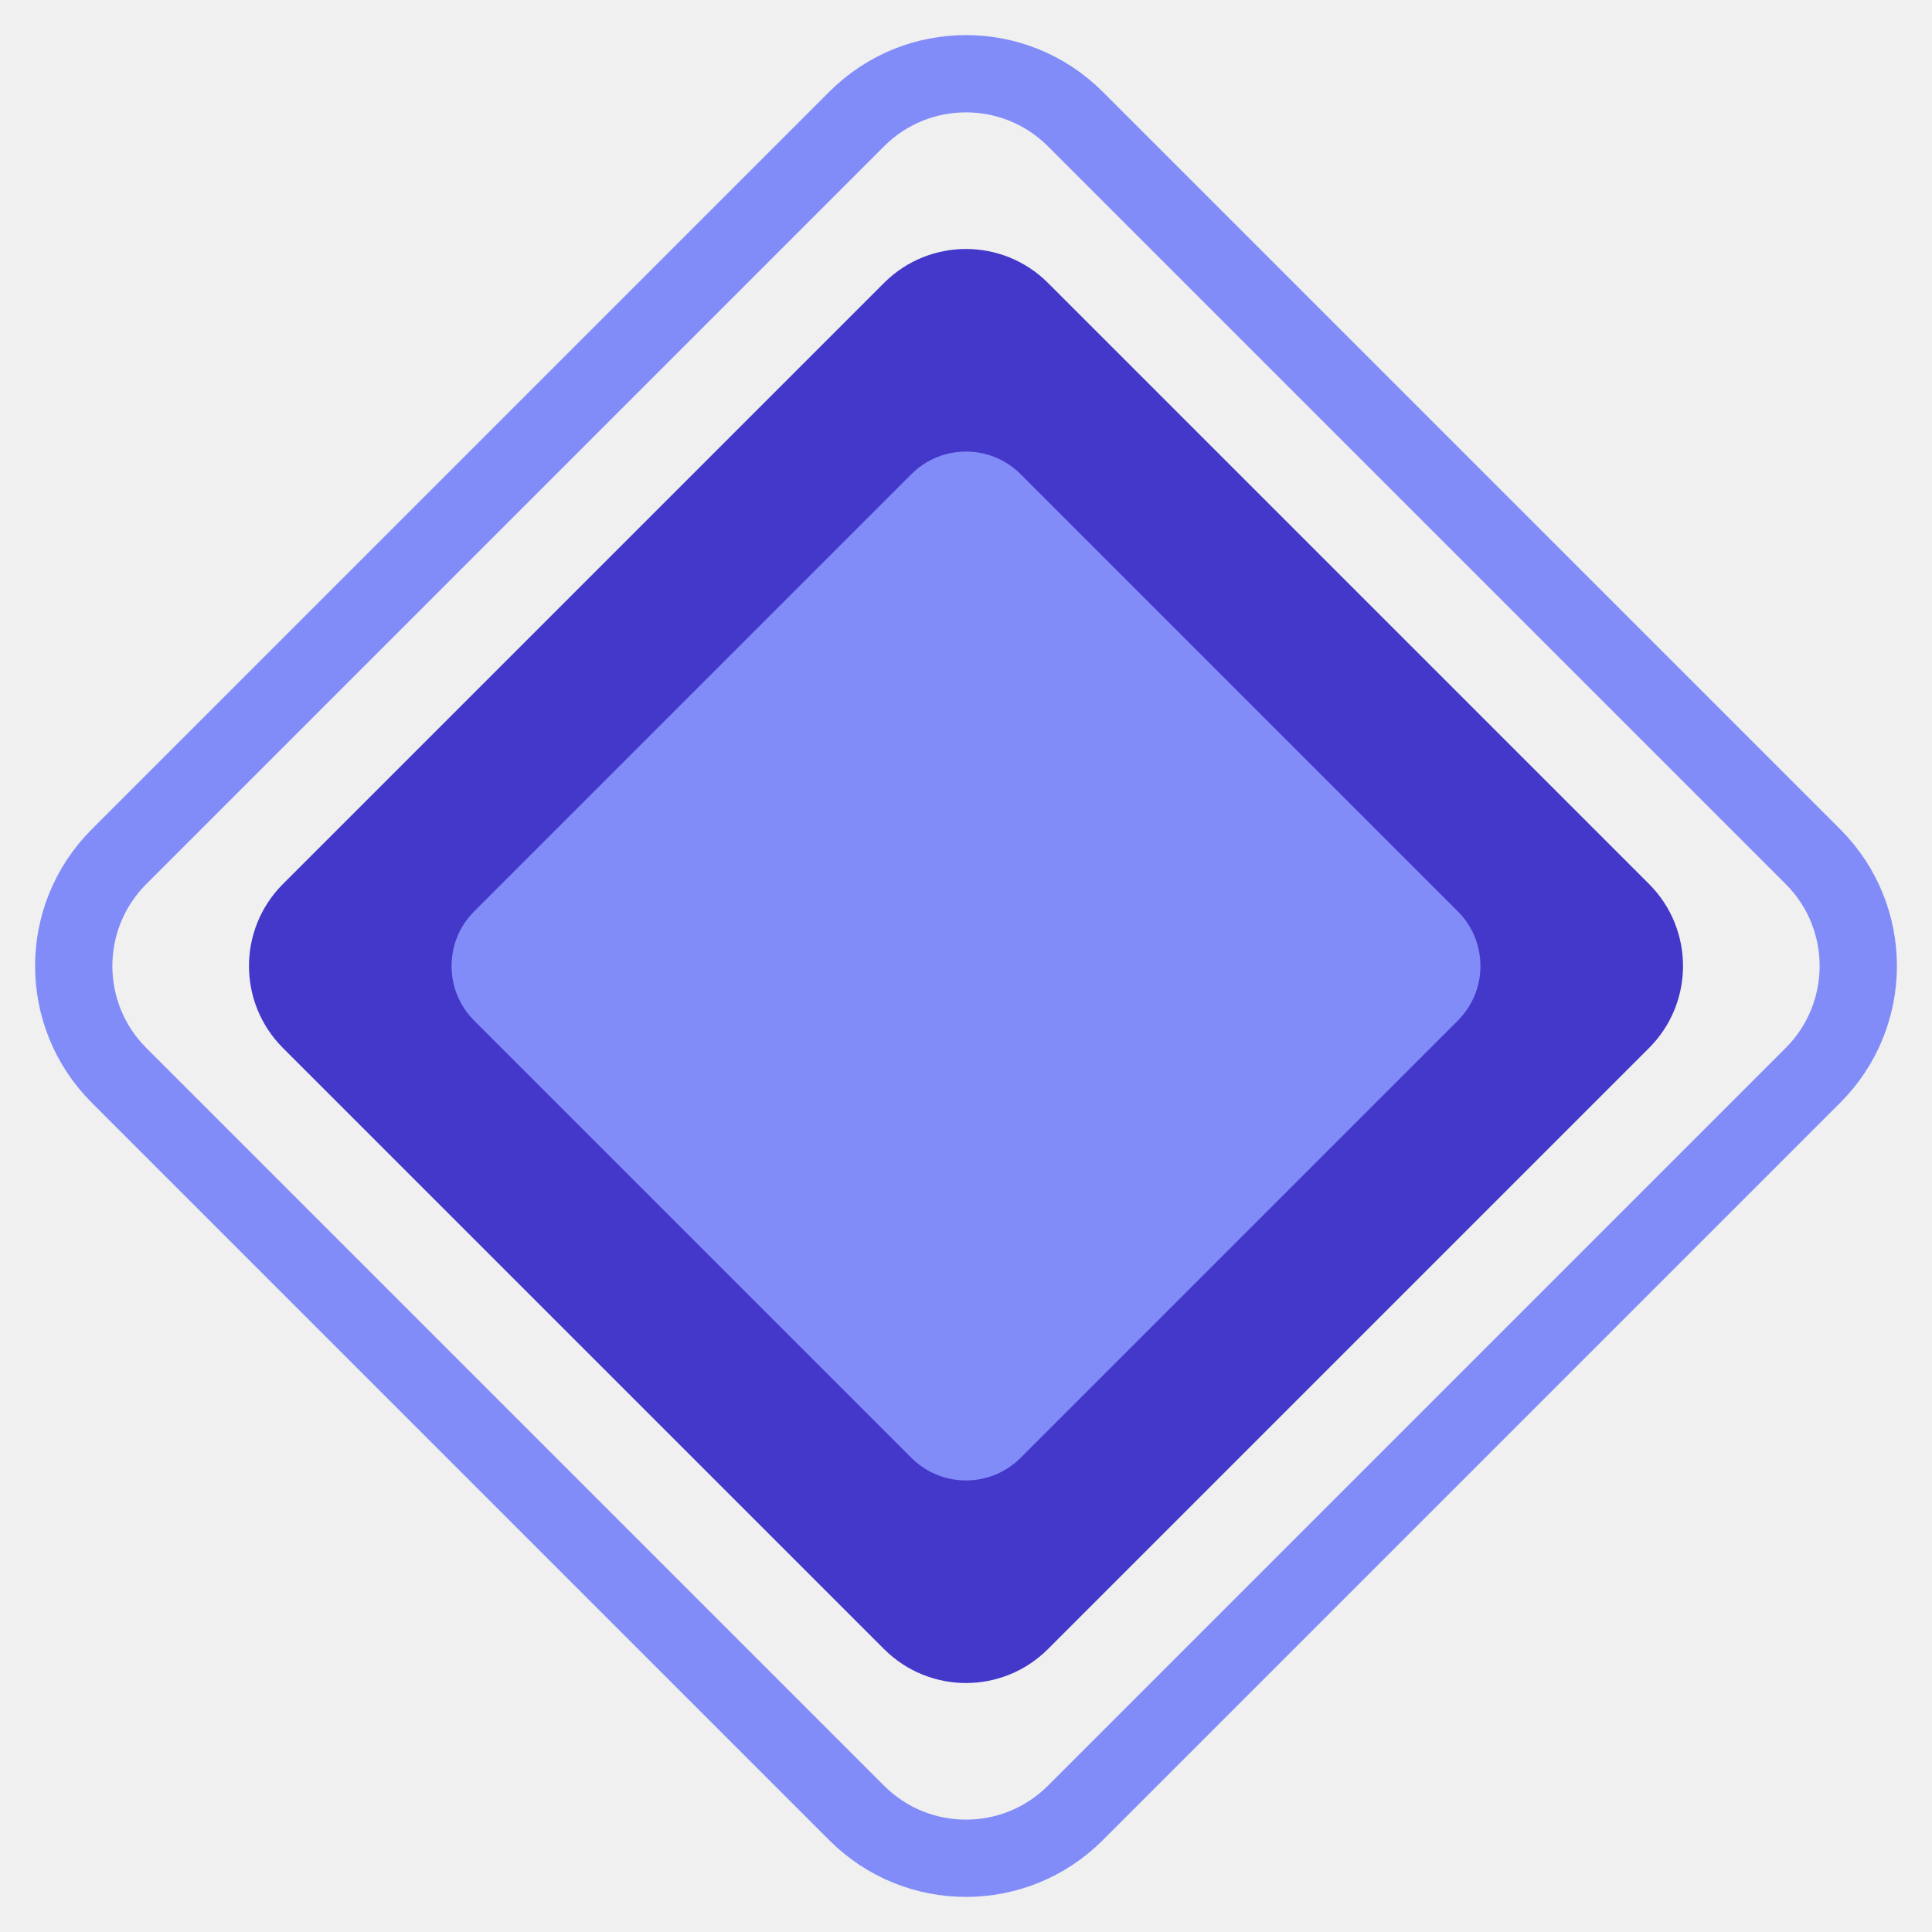
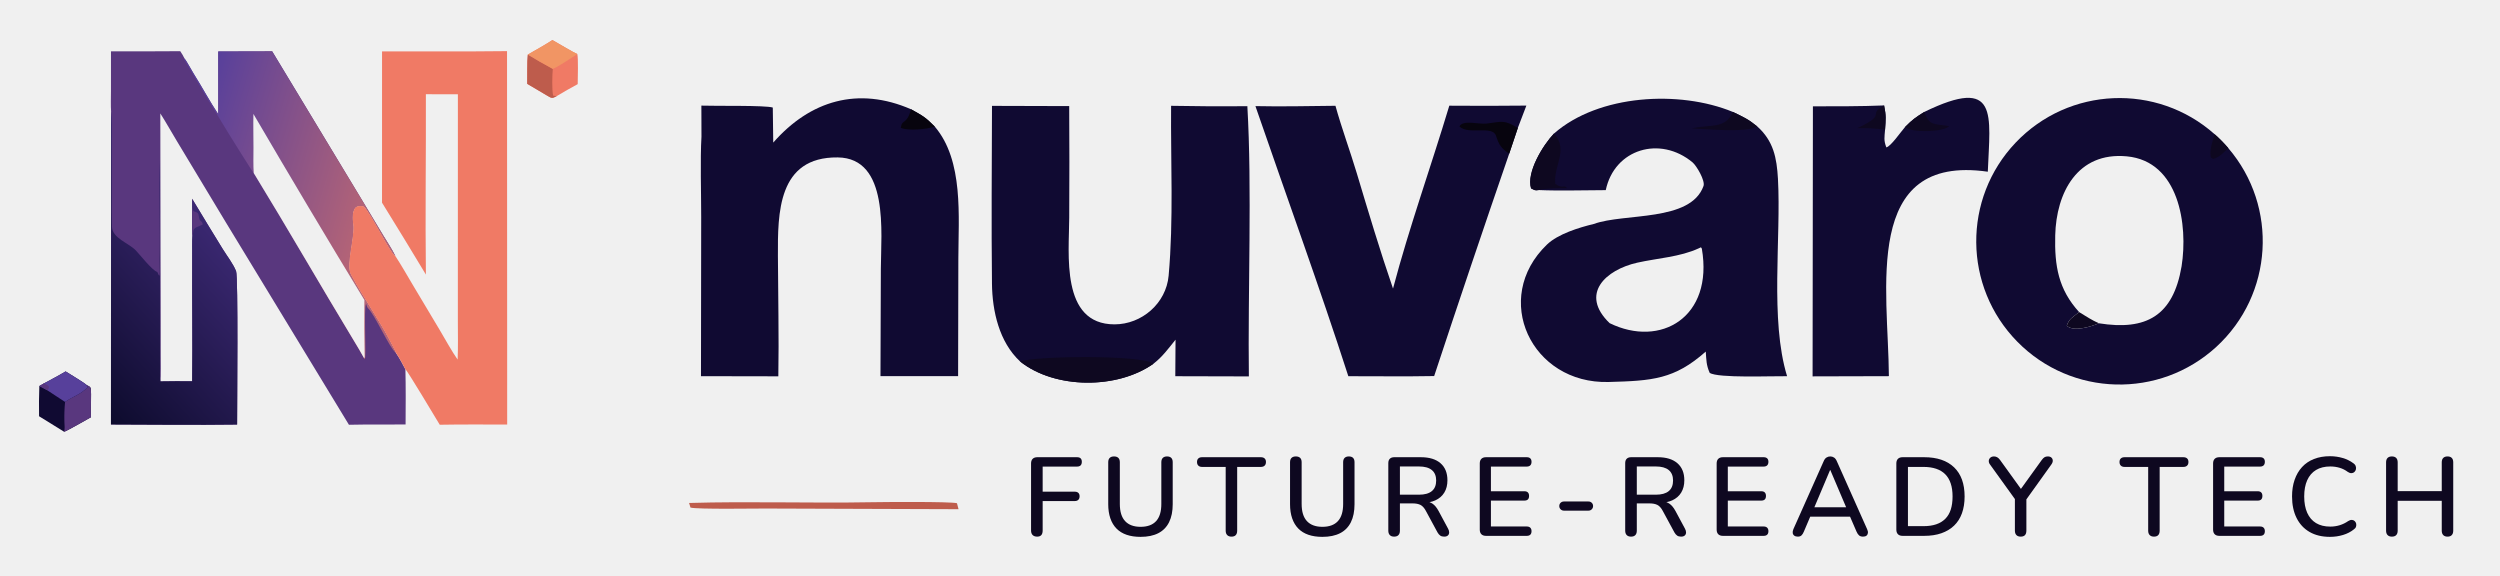
- <svg xmlns="http://www.w3.org/2000/svg" viewBox="0 0 100 100">
-   <rect x="15" y="15" width="70" height="70" rx="8" ry="8" transform="rotate(45 50 50)" fill="none" stroke="#818cf8" stroke-width="4" />
-   <rect x="22" y="22" width="56" height="56" rx="6" ry="6" transform="rotate(45 50 50)" fill="#4338ca" />
-   <rect x="30" y="30" width="40" height="40" rx="4" ry="4" transform="rotate(45 50 50)" fill="#818cf8" />
+ <svg xmlns="http://www.w3.org/2000/svg" version="1.1" viewBox="720 676 1255 289" width="1255" height="289">
+   <defs>
+     <linearGradient id="Gradient1" gradientUnits="userSpaceOnUse" x1="207.057" y1="1118.39" x2="484.244" y2="866.853">
+       <stop class="stop0" offset="0" stop-opacity="1" stop-color="rgb(13,11,45)" />
+       <stop class="stop1" offset="1" stop-opacity="1" stop-color="rgb(59,40,114)" />
+     </linearGradient>
+     <linearGradient id="Gradient2" gradientUnits="userSpaceOnUse" x1="718.222" y1="727.519" x2="395.494" y2="632.325">
+       <stop class="stop0" offset="0" stop-opacity="1" stop-color="rgb(181,100,118)" />
+       <stop class="stop1" offset="1" stop-opacity="1" stop-color="rgb(88,64,155)" />
+     </linearGradient>
+     <mask id="NMask">
+       <rect x="0" y="0" width="2000" height="2000" fill="white" />
+       <path fill="black" d="M 497.76 710.288 C 496.767 696.596 497.272 679.39 497.299 665.326 C 497.337 645.253 496.702 624.265 497.214 604.294 C 562.561 716.058 628.878 827.254 696.155 937.867 C 695.809 972.241 695.978 1006.62 696.662 1040.99 L 695.414 1041.82 C 689.913 1031.7 683.515 1021.05 677.538 1011.18 C 617.061 911.285 558.728 809.864 497.76 710.288 z" />
+     </mask>
+   </defs>
+   <g transform="translate(708, 564) scale(0.28)" mask="url(#NMask)">
+     <path transform="translate(0,0)" fill="rgb(89,55,126)" d="M 241.826 492.027 C 283.219 492.152 324.612 492.065 366.003 491.766 C 369.364 496.805 370.989 499.422 373.652 504.833 C 377.245 509.125 386.155 525.856 389.97 531.906 C 404.745 555.339 418.902 581.815 434.16 604.779 L 434.146 492.303 L 530.819 492.059 L 689.501 754.792 L 729.779 821.866 C 736.614 833.141 746.135 847.447 751.653 859.005 C 742.314 853.664 707.289 780.665 695.219 770.174 C 692.591 769.043 685.704 769.248 683.447 770.007 C 673.497 773.353 674.581 793.351 675.997 801.963 C 679.485 823.169 662.523 874.544 671.618 891.809 C 693.677 933.679 722.754 973.664 744.334 1016.01 C 747.256 1021.76 750.566 1027.14 752.752 1032.69 C 759.951 1043.4 763.76 1051.04 769.707 1062.14 C 770.475 1094.27 770.259 1128.81 770.013 1161.03 C 736.156 1161.4 702.215 1160.75 668.452 1161.56 L 447.502 798.214 L 360.162 653.264 C 350.32 637.093 340.405 619.107 330.283 603.338 L 330.899 940.121 L 330.995 1036.68 C 331.003 1045.57 331.559 1076.05 330.401 1083.79 C 349.401 1083.43 368.406 1083.37 387.408 1083.59 C 388.277 1007.79 386.97 931.658 387.439 855.825 C 387.508 844.649 387.05 833.381 387.825 822.233 C 387.024 806.999 387.482 786.167 387.336 770.393 L 387.319 756.324 C 405.386 786.411 423.631 816.389 442.056 846.257 C 449.846 858.915 460.64 872.502 466.139 886.208 C 470.098 896.074 467.939 1127.97 467.967 1161.13 C 393.512 1162.13 316.427 1161.21 241.797 1161.03 L 241.991 599.902 C 241.276 589.86 241.783 573.659 241.784 563.241 L 241.826 492.027 z" />
+     <path transform="translate(0,0)" fill="url(#Gradient2)" d="M 434.146 492.303 L 530.819 492.059 L 689.501 754.792 L 729.779 821.866 C 736.614 833.141 746.135 847.447 751.653 859.005 C 742.314 853.664 707.289 780.665 695.219 770.174 C 692.591 769.043 685.704 769.248 683.447 770.007 C 673.497 773.353 674.581 793.351 675.997 801.963 C 679.485 823.169 662.523 874.544 671.618 891.809 C 693.677 933.679 722.754 973.664 744.334 1016.01 C 747.256 1021.76 750.566 1027.14 752.752 1032.69 C 741.766 1025.54 714.979 963.822 702.374 952.323 C 701.446 951.476 699.503 946.068 699.276 944.627 C 694.502 952.921 700.235 1039.01 696.872 1043.96 C 695.387 1042.66 695.79 1043.43 695.414 1041.82 C 689.913 1031.7 683.515 1021.05 677.538 1011.18 C 617.061 911.285 558.728 809.864 497.76 710.288 C 495.683 708.511 457.945 647.741 453.086 639.939 C 425.794 595.696 399.024 551.133 372.78 506.259 L 373.652 504.833 C 377.245 509.125 386.155 525.856 389.97 531.906 C 404.745 555.339 418.902 581.815 434.16 604.779 L 434.146 492.303 z" />
+     <path transform="translate(0,0)" fill="url(#Gradient1)" d="M 241.991 599.902 C 244.383 609.52 243.576 638.226 243.566 649.526 L 243.445 754.513 C 243.422 771.361 243.238 789.933 243.654 806.676 C 244.158 826.971 273.631 835.646 286.394 848.975 C 293.898 856.812 315.775 885.034 324.91 887.582 C 325.746 889.388 326.578 891.092 327.253 892.968 L 329.092 894.231 C 329.722 885.129 328.805 875.023 328.992 865.758 C 330.197 806.207 327.291 745.391 329.273 685.964 C 330.062 721.475 329.583 758.2 329.638 793.809 L 329.952 982.872 L 329.89 1052.52 C 329.882 1058.17 329.555 1079.69 330.401 1083.79 C 349.401 1083.43 368.406 1083.37 387.408 1083.59 C 388.277 1007.79 386.97 931.658 387.439 855.825 C 387.508 844.649 387.05 833.381 387.825 822.233 C 387.024 806.999 387.482 786.167 387.336 770.393 L 387.319 756.324 C 405.386 786.411 423.631 816.389 442.056 846.257 C 449.846 858.915 460.64 872.502 466.139 886.208 C 470.098 896.074 467.939 1127.97 467.967 1161.13 C 393.512 1162.13 316.427 1161.21 241.797 1161.03 L 241.991 599.902 z" />
+     <path transform="translate(0,0)" fill="rgb(89,55,126)" d="M 387.336 770.393 C 387.998 773.732 388.109 776.802 390.555 779.017 C 401.489 781.712 397.663 785.113 400.589 793.517 C 401.583 796.372 406.344 797.172 406.212 802.575 C 399.777 806.116 390.614 807.217 389.432 813.88 C 388.798 817.456 389.382 818.594 387.825 822.233 C 387.024 806.999 387.482 786.167 387.336 770.393 z" />
+     <path transform="translate(0,0)" fill="rgb(240,122,101)" d="M 727.82 492.116 C 802.126 492.018 877.678 492.574 951.905 491.657 L 952.164 1161.14 C 912.273 1161.15 871.075 1160.75 831.262 1161.51 C 823.682 1149.11 772.92 1063.85 769.707 1062.14 C 763.76 1051.04 759.951 1043.4 752.752 1032.69 C 750.566 1027.14 747.256 1021.76 744.334 1016.01 C 722.754 973.664 693.677 933.679 671.618 891.809 C 662.523 874.544 679.485 823.169 675.997 801.963 C 674.581 793.351 673.497 773.353 683.447 770.007 C 685.704 769.248 692.591 769.043 695.219 770.174 C 707.289 780.665 742.314 853.664 751.653 859.005 C 762.009 874.685 772.971 894.108 782.632 910.309 L 831.532 992.182 C 840.59 1007.46 853.488 1030.87 863.322 1044.68 C 864.262 1022.71 863.766 999.741 863.735 977.645 L 863.732 872.301 L 863.775 569.063 L 806.398 568.922 C 806.773 676.115 805.108 785.354 806.419 892.235 C 780.454 849.123 754.233 806.166 727.759 763.365 L 727.82 492.116 z" />
+     <path transform="translate(0,0)" fill="rgb(16,10,50)" d="M 160.48 1065.9 C 166.412 1069.64 195.257 1086.95 198.415 1090.51 C 202.594 1092.66 203.062 1092.12 205.503 1095.78 C 207.119 1108.32 205.077 1132.42 205.998 1147.99 C 200.759 1150.91 160.035 1174.26 157.815 1174.07 L 157.307 1173.74 C 142.566 1164.48 127.76 1155.32 112.891 1146.26 C 112.618 1129.42 112.705 1108.95 113.375 1092.2 L 121.417 1087.53 C 133.992 1080.72 148.364 1073.25 160.48 1065.9 z" />
+     <path transform="translate(0,0)" fill="rgb(89,55,126)" d="M 159.511 1120.63 C 173.938 1110.5 187.013 1107.83 200.655 1093.72 L 198.159 1091.84 L 198.415 1090.51 C 202.594 1092.66 203.062 1092.12 205.503 1095.78 C 207.119 1108.32 205.077 1132.42 205.998 1147.99 C 200.759 1150.91 160.035 1174.26 157.815 1174.07 L 157.307 1173.74 C 159.699 1170.79 158.446 1161.09 158.321 1156.73 C 157.969 1144.44 158.357 1132.88 159.511 1120.63 z" />
+     <path transform="translate(0,0)" fill="rgb(87,64,155)" d="M 160.48 1065.9 C 166.412 1069.64 195.257 1086.95 198.415 1090.51 L 198.159 1091.84 L 200.655 1093.72 C 187.013 1107.83 173.938 1110.5 159.511 1120.63 C 149.244 1113.58 138.491 1107.27 127.756 1099.79 C 123.122 1097.08 118.163 1094.65 113.375 1092.2 L 121.417 1087.53 C 133.992 1080.72 148.364 1073.25 160.48 1065.9 z" />
+     <path transform="translate(0,0)" fill="rgb(89,55,126)" d="M 121.417 1087.53 C 125.827 1089.65 128.797 1089.92 130.77 1093.31 C 130.301 1096.78 130.002 1096.93 127.756 1099.79 C 123.122 1097.08 118.163 1094.65 113.375 1092.2 L 121.417 1087.53 z" />
+     <path transform="translate(0,0)" fill="rgb(240,122,101)" d="M 1033.28 471.839 C 1039.63 475.403 1073.79 495.588 1077.9 496.936 C 1079.8 503.607 1078.74 541.233 1078.6 550.849 C 1065.89 557.688 1053.36 564.839 1041.01 572.295 C 1032.64 576.815 1032.2 576.374 1023.79 571.41 C 1011.9 564.387 999.98 557.317 988.082 550.308 C 988.367 536.654 987.672 509.994 989.135 497.856 C 1002.6 490.159 1020.3 480.238 1033.28 471.839 z" />
+     <path transform="translate(0,0)" fill="rgb(190,92,76)" d="M 989.135 497.856 C 1003.83 506.827 1018.77 515.379 1033.95 523.501 C 1032.98 533.083 1032.11 562.892 1034.69 571.561 C 1036.8 571.795 1038.9 572.039 1041.01 572.295 C 1032.64 576.815 1032.2 576.374 1023.79 571.41 C 1011.9 564.387 999.98 557.317 988.082 550.308 C 988.367 536.654 987.672 509.994 989.135 497.856 z" />
+     <path transform="translate(0,0)" fill="rgb(241,149,100)" d="M 1033.28 471.839 C 1039.63 475.403 1073.79 495.588 1077.9 496.936 C 1069.72 502.05 1042.16 520.716 1033.95 523.501 C 1018.77 515.379 1003.83 506.827 989.135 497.856 C 1002.6 490.159 1020.3 480.238 1033.28 471.839 z" />
+   </g>
+   <path transform="translate(0,0)" fill="rgb(16,10,50)" fill-rule="evenodd" d="M 1838.62 750.373 C 1863.82 779.815 1861.15 823.931 1832.59 850.125 C 1804.03 876.32 1759.85 875.171 1732.69 847.527 C 1705.53 819.883 1705.16 775.689 1731.86 747.596 C 1758.56 719.504 1802.71 717.62 1831.7 743.336 C 1834.17 745.521 1836.48 747.872 1838.62 750.373 z M 1763.72 832.665 C 1753.29 821.228 1751.35 809.463 1751.72 794.177 C 1752.23 772.761 1762.82 752.138 1787.69 754.487 C 1813.86 756.958 1818.46 788.884 1815.15 809.7 C 1810.93 834.535 1797.46 842.109 1773.61 838.283 C 1769.78 840.006 1760.79 842.731 1757.51 839.511 C 1758.74 835.883 1760.42 835.416 1763.72 832.665 z" />
+   <path transform="translate(0,0)" fill="rgb(14,8,32)" d="M 1831.7 743.336 C 1834.17 745.521 1836.48 747.872 1838.62 750.373 C 1836.07 752.712 1834.29 754.847 1831.05 755.808 L 1829.85 755.127 C 1829.08 751.26 1830.64 747.298 1831.7 743.336 z" />
+   <path transform="translate(0,0)" fill="rgb(14,8,32)" d="M 1763.72 832.665 C 1767.23 834.845 1769.82 836.537 1773.61 838.283 C 1769.78 840.006 1760.79 842.731 1757.51 839.511 C 1758.74 835.883 1760.42 835.416 1763.72 832.665 z" />
+   <path transform="translate(0,0)" fill="rgb(16,10,50)" fill-rule="evenodd" d="M 1500.11 743.029 C 1522.54 723.342 1563.17 721.161 1589.87 732.177 C 1595.25 734.774 1597.5 735.71 1602.16 739.491 C 1610.28 746.769 1611.94 755.23 1612.53 765.739 C 1614.18 795.45 1608.43 836.549 1617.12 864.854 C 1609.66 864.722 1582.32 865.925 1578.26 863.163 C 1576.5 859.121 1576.62 856.855 1576.29 852.492 C 1560.57 866.445 1549.48 867.166 1527.5 867.76 C 1488.69 868.809 1468.53 825.748 1496.57 798.775 C 1502.13 793.433 1512.73 790.206 1520.05 788.435 C 1535.48 782.82 1568.65 787.545 1575.16 769.377 C 1576.1 766.752 1571.71 759.226 1569.66 757.516 C 1553.42 743.97 1530.46 750.74 1526.09 771.449 C 1515.76 771.464 1502.52 771.873 1492.43 771.407 C 1490.44 771.713 1490.45 771.468 1488.59 770.552 C 1486.15 762.545 1494.6 748.794 1500.11 743.029 z M 1573.87 800.144 C 1574.02 800.363 1574.17 800.582 1574.32 800.8 C 1580.27 835.276 1553.61 850.758 1528.02 838.214 C 1512.83 823.569 1526.05 811.422 1541.9 807.868 C 1552.09 805.583 1563.32 805.027 1572.77 800.659 L 1573.87 800.144 z" />
+   <path transform="translate(0,0)" fill="rgb(14,8,32)" d="M 1500.11 743.029 C 1507.64 751.464 1499.72 759.113 1500.77 768.27 C 1505.07 771.26 1504.8 768.247 1506.7 770.456 C 1502.13 770.533 1496.77 770.34 1492.43 771.407 C 1490.44 771.713 1490.45 771.468 1488.59 770.552 C 1486.15 762.545 1494.6 748.794 1500.11 743.029 z" />
+   <path transform="translate(0,0)" fill="rgb(14,8,32)" d="M 1589.87 732.177 C 1595.25 734.774 1597.5 735.71 1602.16 739.491 C 1596.29 742.763 1576.79 740.794 1569.31 740.45 C 1578.65 738.286 1586.16 740.941 1589.87 732.177 z" />
+   <path transform="translate(0,0)" fill="rgb(16,10,50)" d="M 1307.89 729.115 C 1320.65 729.373 1333.41 729.433 1346.17 729.294 C 1348.56 770.252 1346.39 822.691 1346.93 864.956 L 1310 864.86 L 1310.12 846.524 C 1306.61 850.872 1303.51 855.173 1299.08 858.55 C 1280.99 871.466 1249.61 871.421 1232.09 857.455 C 1221.6 847.705 1218.12 832.191 1217.97 818.43 C 1217.64 788.767 1217.89 758.82 1217.98 729.148 L 1256.74 729.261 C 1256.86 747.95 1256.86 766.64 1256.75 785.329 C 1256.72 803.289 1252.26 838.819 1279.48 838.828 C 1293.19 838.833 1305.4 828.264 1306.65 814.418 C 1309.19 786.409 1307.65 757.386 1307.89 729.115 z" />
+   <path transform="translate(0,0)" fill="rgb(14,8,32)" d="M 1232.09 857.455 C 1239.88 854.63 1293 854.05 1299.08 858.55 C 1280.99 871.466 1249.61 871.421 1232.09 857.455 z" />
+   <path transform="translate(0,0)" fill="rgb(16,10,50)" d="M 1108.17 747.582 C 1126.67 726.484 1150.73 719.291 1177.32 730.84 C 1183.13 734.091 1184.54 734.756 1189.29 739.58 C 1203.83 756.678 1201.13 784.727 1201.09 805.976 L 1200.97 864.811 L 1162 864.807 L 1162.19 810.749 C 1162.25 792.978 1166.48 755.315 1140.54 755.024 C 1110.4 754.686 1110.43 783.086 1110.51 804.461 C 1110.59 824.726 1111.08 845.044 1110.72 864.913 L 1071.89 864.841 L 1072 784.837 C 1072.01 773.171 1071.47 755.893 1072.14 744.593 L 1072.09 729.017 C 1078.83 729.294 1104.48 728.78 1107.94 729.997 L 1108.17 747.582 z" />
+   <path transform="translate(0,0)" fill="rgb(7,4,14)" d="M 1177.32 730.84 C 1183.13 734.091 1184.54 734.756 1189.29 739.58 C 1185.38 740.871 1176.04 741.832 1172.18 740.177 C 1172.88 735.422 1175.15 739.022 1177.32 730.84 z" />
+   <path transform="translate(0,0)" fill="rgb(16,10,50)" d="M 1447.55 729.058 C 1460.45 729.168 1473.34 729.152 1486.24 729.011 L 1481.95 740.236 L 1477.62 753.137 C 1464.82 790.268 1452.26 827.484 1439.95 864.781 C 1425.83 865.052 1411.03 864.84 1396.86 864.855 C 1382.66 820.761 1365.43 773.461 1350.22 729.267 C 1363.35 729.57 1377.21 729.23 1390.4 729.104 C 1393.49 740.287 1397.76 751.808 1401.12 763.005 C 1406.95 782.461 1412.69 801.649 1419.29 820.87 C 1427.42 790.121 1438.39 759.521 1447.55 729.058 z" />
+   <path transform="translate(0,0)" fill="rgb(7,4,14)" d="M 1477.62 753.137 C 1473.46 750.364 1472.49 748.703 1470.98 744.128 C 1469.21 738.771 1457.28 743.873 1452.63 739.517 C 1454.31 735.955 1462.3 738.508 1466.26 738.029 C 1474.06 737.083 1475.06 736.006 1481.95 740.236 L 1477.62 753.137 z" />
+   <path transform="translate(0,0)" fill="rgb(16,10,50)" d="M 1685.96 732.202 C 1723.6 713.884 1718.98 733.633 1717.88 762.202 C 1654.48 753.109 1667.99 821.636 1668.22 864.835 L 1629.92 864.939 L 1630.08 729.38 C 1641.98 729.355 1653.94 729.431 1665.82 728.927 C 1666.91 734.153 1666.64 735.94 1666.3 741.109 C 1666 745.079 1665.57 746.414 1666.95 749.997 C 1669.33 749.32 1673.95 742.52 1676.3 739.799 C 1680.23 735.852 1681.35 735.149 1685.96 732.202 z" />
+   <path transform="translate(0,0)" fill="rgb(14,8,32)" d="M 1685.96 732.202 C 1688.58 739.363 1690.92 738.002 1698.51 739.323 C 1695.85 742.283 1679.69 742.848 1676.3 739.799 C 1680.23 735.852 1681.35 735.149 1685.96 732.202 z" />
+   <path transform="translate(0,0)" fill="rgb(14,8,32)" d="M 1665.82 728.927 C 1666.91 734.153 1666.64 735.94 1666.3 741.109 C 1660.74 740.388 1657.98 740.307 1652.38 740.315 C 1668.06 732.99 1656.92 733.725 1665.82 728.927 z" />
+   <path transform="translate(0,0)" fill="rgb(190,92,76)" d="M 1065.92 928.492 C 1095.85 927.588 1127.27 928.68 1157.35 928.118 C 1163.43 928.004 1196.88 927.738 1200.4 928.61 L 1201.18 931.62 L 1104.5 931.28 C 1099.55 931.277 1069.83 931.732 1066.62 930.798 L 1065.92 928.492 z" />
+   <path d="M137 -7Q111 -7 96.5 7.0Q82 21 82 48V649Q82 676 96.5 690.5Q111 705 138 705H494Q516 705 526.5 694.5Q537 684 537 664Q537 643 526.5 632.0Q516 621 494 621H186V396H474Q494 396 505.5 385.5Q517 375 517 355Q517 334 505.5 323.0Q494 312 474 312H186V48Q186 -7 137 -7Z" fill="rgb(14, 8, 32)" fill-rule="evenodd" transform="translate(1233.00, 945) scale(0.056, -0.056)" />
+   <path d="M367 -9Q296 -9 242.0 9.5Q188 28 151.5 65.0Q115 102 96.0 157.0Q77 212 77 284V660Q77 686 90.5 699.0Q104 712 129 712Q154 712 167.5 699.0Q181 686 181 660V286Q181 183 228.5 132.0Q276 81 367 81Q459 81 506.0 132.0Q553 183 553 286V660Q553 686 566.5 699.0Q580 712 604 712Q629 712 642.0 699.0Q655 686 655 660V284Q655 188 622.5 122.5Q590 57 526.0 24.0Q462 -9 367 -9Z" fill="rgb(14, 8, 32)" fill-rule="evenodd" transform="translate(1272.02, 945) scale(0.056, -0.056)" />
+   <path d="M306 -7Q281 -7 267.5 7.0Q254 21 254 46V618H42Q21 618 9.0 629.5Q-3 641 -3 662Q-3 683 9.0 694.0Q21 705 42 705H569Q591 705 603.0 694.0Q615 683 615 662Q615 641 603.0 629.5Q591 618 569 618H357V46Q357 21 344.5 7.0Q332 -7 306 -7Z" fill="rgb(14, 8, 32)" fill-rule="evenodd" transform="translate(1321.07, 945) scale(0.056, -0.056)" />
+   <path d="M367 -9Q296 -9 242.0 9.5Q188 28 151.5 65.0Q115 102 96.0 157.0Q77 212 77 284V660Q77 686 90.5 699.0Q104 712 129 712Q154 712 167.5 699.0Q181 686 181 660V286Q181 183 228.5 132.0Q276 81 367 81Q459 81 506.0 132.0Q553 183 553 286V660Q553 686 566.5 699.0Q580 712 604 712Q629 712 642.0 699.0Q655 686 655 660V284Q655 188 622.5 122.5Q590 57 526.0 24.0Q462 -9 367 -9Z" fill="rgb(14, 8, 32)" fill-rule="evenodd" transform="translate(1363.29, 945) scale(0.056, -0.056)" />
+   <path d="M134 -7Q109 -7 95.5 7.0Q82 21 82 46V652Q82 678 96.0 691.5Q110 705 135 705H374Q488 705 550.0 651.0Q612 597 612 498Q612 434 584.0 388.0Q556 342 503 318Q479 307 451 302Q466 297 479 288Q508 268 532 224L618 64Q628 46 627.5 29.5Q627 13 615.5 3.0Q604 -7 583 -7Q561 -7 547.5 2.5Q534 12 523 31L418 225Q397 264 370.0 277.5Q343 291 299 291H186V46Q186 21 173.0 7.0Q160 -7 134 -7ZM186 369H357Q433 369 472.0 401.0Q511 433 511 496Q511 558 472.0 590.0Q433 622 357 622H186Z" fill="rgb(14, 8, 32)" fill-rule="evenodd" transform="translate(1412.34, 945) scale(0.056, -0.056)" />
+   <path d="M138 0Q111 0 96.5 14.5Q82 29 82 56V649Q82 676 96.5 690.5Q111 705 138 705H503Q524 705 535.0 694.5Q546 684 546 664Q546 643 535.0 632.0Q524 621 503 621H182V400H481Q503 400 513.5 389.0Q524 378 524 358Q524 337 513.5 326.5Q503 316 481 316H182V84H503Q524 84 535.0 73.0Q546 62 546 42Q546 21 535.0 10.5Q524 0 503 0Z" fill="rgb(14, 8, 32)" fill-rule="evenodd" transform="translate(1458.25, 945) scale(0.056, -0.056)" />
+   <path d="M105 226Q87 226 75.0 238.0Q63 250 63 267Q63 285 75.0 296.5Q87 308 105 308H325Q342 308 354.0 296.5Q366 285 366 267Q366 250 354.0 238.0Q342 226 325 226Z" fill="rgb(14, 8, 32)" fill-rule="evenodd" transform="translate(1499.23, 945) scale(0.056, -0.056)" />
+   <path d="M134 -7Q109 -7 95.5 7.0Q82 21 82 46V652Q82 678 96.0 691.5Q110 705 135 705H374Q488 705 550.0 651.0Q612 597 612 498Q612 434 584.0 388.0Q556 342 503 318Q479 307 451 302Q466 297 479 288Q508 268 532 224L618 64Q628 46 627.5 29.5Q627 13 615.5 3.0Q604 -7 583 -7Q561 -7 547.5 2.5Q534 12 523 31L418 225Q397 264 370.0 277.5Q343 291 299 291H186V46Q186 21 173.0 7.0Q160 -7 134 -7ZM186 369H357Q433 369 472.0 401.0Q511 433 511 496Q511 558 472.0 590.0Q433 622 357 622H186Z" fill="rgb(14, 8, 32)" fill-rule="evenodd" transform="translate(1531.26, 945) scale(0.056, -0.056)" />
+   <path d="M138 0Q111 0 96.5 14.5Q82 29 82 56V649Q82 676 96.5 690.5Q111 705 138 705H503Q524 705 535.0 694.5Q546 684 546 664Q546 643 535.0 632.0Q524 621 503 621H182V400H481Q503 400 513.5 389.0Q524 378 524 358Q524 337 513.5 326.5Q503 316 481 316H182V84H503Q524 84 535.0 73.0Q546 62 546 42Q546 21 535.0 10.5Q524 0 503 0Z" fill="rgb(14, 8, 32)" fill-rule="evenodd" transform="translate(1577.17, 945) scale(0.056, -0.056)" />
+   <path d="M78 -7Q58 -7 46.0 2.0Q34 11 32.0 26.0Q30 41 38 60L309 668Q319 692 334.5 702.0Q350 712 369 712Q387 712 402.5 702.0Q418 692 428 668L699 60Q708 41 706.0 25.5Q704 10 693.0 1.5Q682 -7 662 -7Q640 -7 627.0 4.0Q614 15 604 38L546 172H189L132 38Q122 14 110.0 3.5Q98 -7 78 -7ZM367 590 226 256H511L369 590Z" fill="rgb(14, 8, 32)" fill-rule="evenodd" transform="translate(1618.15, 945) scale(0.056, -0.056)" />
+   <path d="M138 0Q111 0 96.5 14.5Q82 29 82 56V649Q82 676 96.5 690.5Q111 705 138 705H331Q505 705 599.5 614.5Q694 524 694 353Q694 268 670.0 202.0Q646 136 599.5 91.5Q553 47 486.0 23.5Q419 0 331 0ZM186 87H325Q391 87 439.5 103.5Q488 120 521.0 153.0Q554 186 570.0 236.0Q586 286 586 353Q586 486 520.5 552.0Q455 618 325 618H186Z" fill="rgb(14, 8, 32)" fill-rule="evenodd" transform="translate(1667.37, 945) scale(0.056, -0.056)" />
+   <path d="M303 -7Q278 -7 264.5 7.0Q251 21 251 47V330L27 641Q16 656 17.0 672.5Q18 689 30.5 700.5Q43 712 64 712Q80 712 93.5 704.0Q107 696 119 679L305 421L491 679Q504 697 516.0 704.5Q528 712 546 712Q567 712 578.5 701.5Q590 691 590.5 674.5Q591 658 578 640L354 327V47Q354 -7 303 -7Z" fill="rgb(14, 8, 32)" fill-rule="evenodd" transform="translate(1717.42, 945) scale(0.056, -0.056)" />
+   <path d="M306 -7Q281 -7 267.5 7.0Q254 21 254 46V618H42Q21 618 9.0 629.5Q-3 641 -3 662Q-3 683 9.0 694.0Q21 705 42 705H569Q591 705 603.0 694.0Q615 683 615 662Q615 641 603.0 629.5Q591 618 569 618H357V46Q357 21 344.5 7.0Q332 -7 306 -7Z" fill="rgb(14, 8, 32)" fill-rule="evenodd" transform="translate(1784.16, 945) scale(0.056, -0.056)" />
+   <path d="M138 0Q111 0 96.5 14.5Q82 29 82 56V649Q82 676 96.5 690.5Q111 705 138 705H503Q524 705 535.0 694.5Q546 684 546 664Q546 643 535.0 632.0Q524 621 503 621H182V400H481Q503 400 513.5 389.0Q524 378 524 358Q524 337 513.5 326.5Q503 316 481 316H182V84H503Q524 84 535.0 73.0Q546 62 546 42Q546 21 535.0 10.5Q524 0 503 0Z" fill="rgb(14, 8, 32)" fill-rule="evenodd" transform="translate(1826.38, 945) scale(0.056, -0.056)" />
+   <path d="M398 -9Q291 -9 215.0 35.0Q139 79 98.5 160.5Q58 242 58 353Q58 436 81.0 502.5Q104 569 147.5 616.5Q191 664 254.5 689.0Q318 714 398 714Q457 714 511.5 698.0Q566 682 606 652Q623 641 628.5 625.5Q634 610 630.5 596.0Q627 582 617.0 572.5Q607 563 591.5 562.0Q576 561 558 573Q525 598 485.0 610.0Q445 622 401 622Q325 622 273.0 590.5Q221 559 194.0 499.0Q167 439 167 353Q167 267 194.0 206.5Q221 146 273.0 114.5Q325 83 401 83Q445 83 485.5 95.5Q526 108 562 133Q580 144 594.5 143.0Q609 142 619.0 133.0Q629 124 632.5 110.5Q636 97 631.5 82.5Q627 68 612 58Q571 25 515.0 8.0Q459 -9 398 -9Z" fill="rgb(14, 8, 32)" fill-rule="evenodd" transform="translate(1867.36, 945) scale(0.056, -0.056)" />
+   <path d="M134 -7Q109 -7 95.5 7.0Q82 21 82 46V659Q82 685 95.5 698.5Q109 712 134 712Q159 712 172.5 698.5Q186 685 186 659V401H581V659Q581 685 594.5 698.5Q608 712 633 712Q658 712 671.0 698.5Q684 685 684 659V46Q684 21 671.0 7.0Q658 -7 633 -7Q608 -7 594.5 7.0Q581 21 581 46V314H186V46Q186 21 173.0 7.0Q160 -7 134 -7Z" fill="rgb(14, 8, 32)" fill-rule="evenodd" transform="translate(1913.22, 945) scale(0.056, -0.056)" />
</svg>
